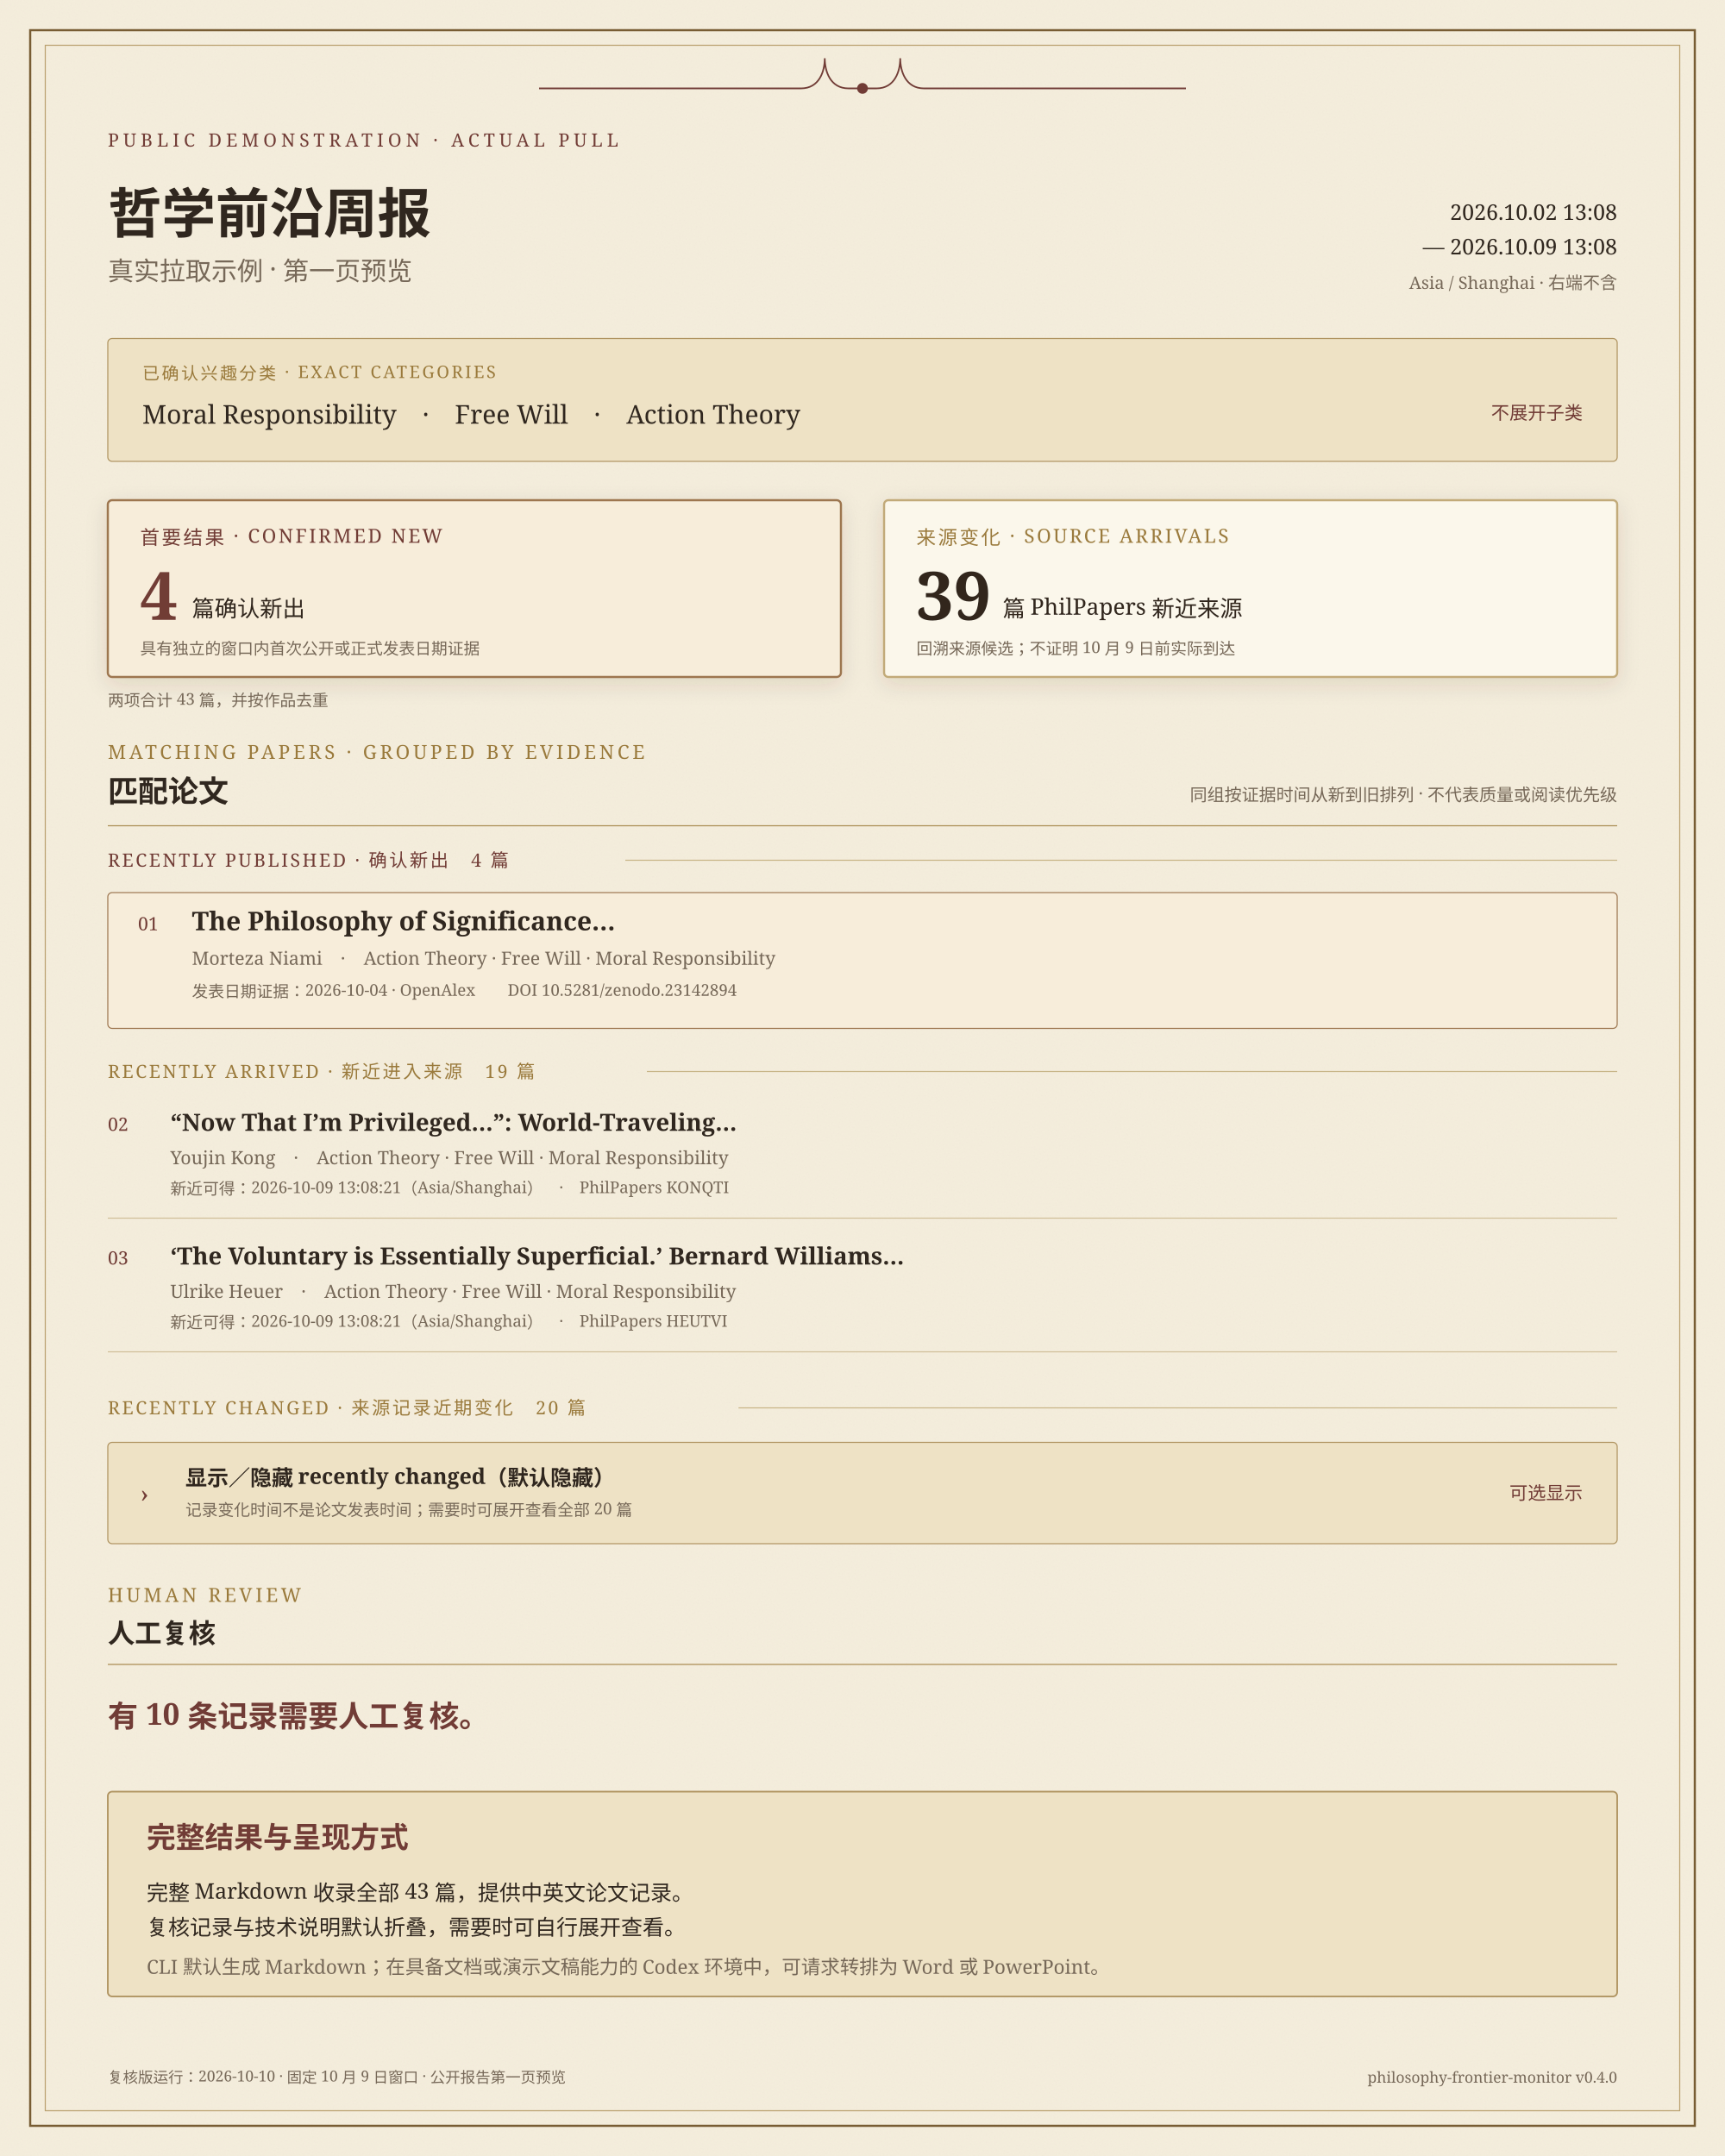
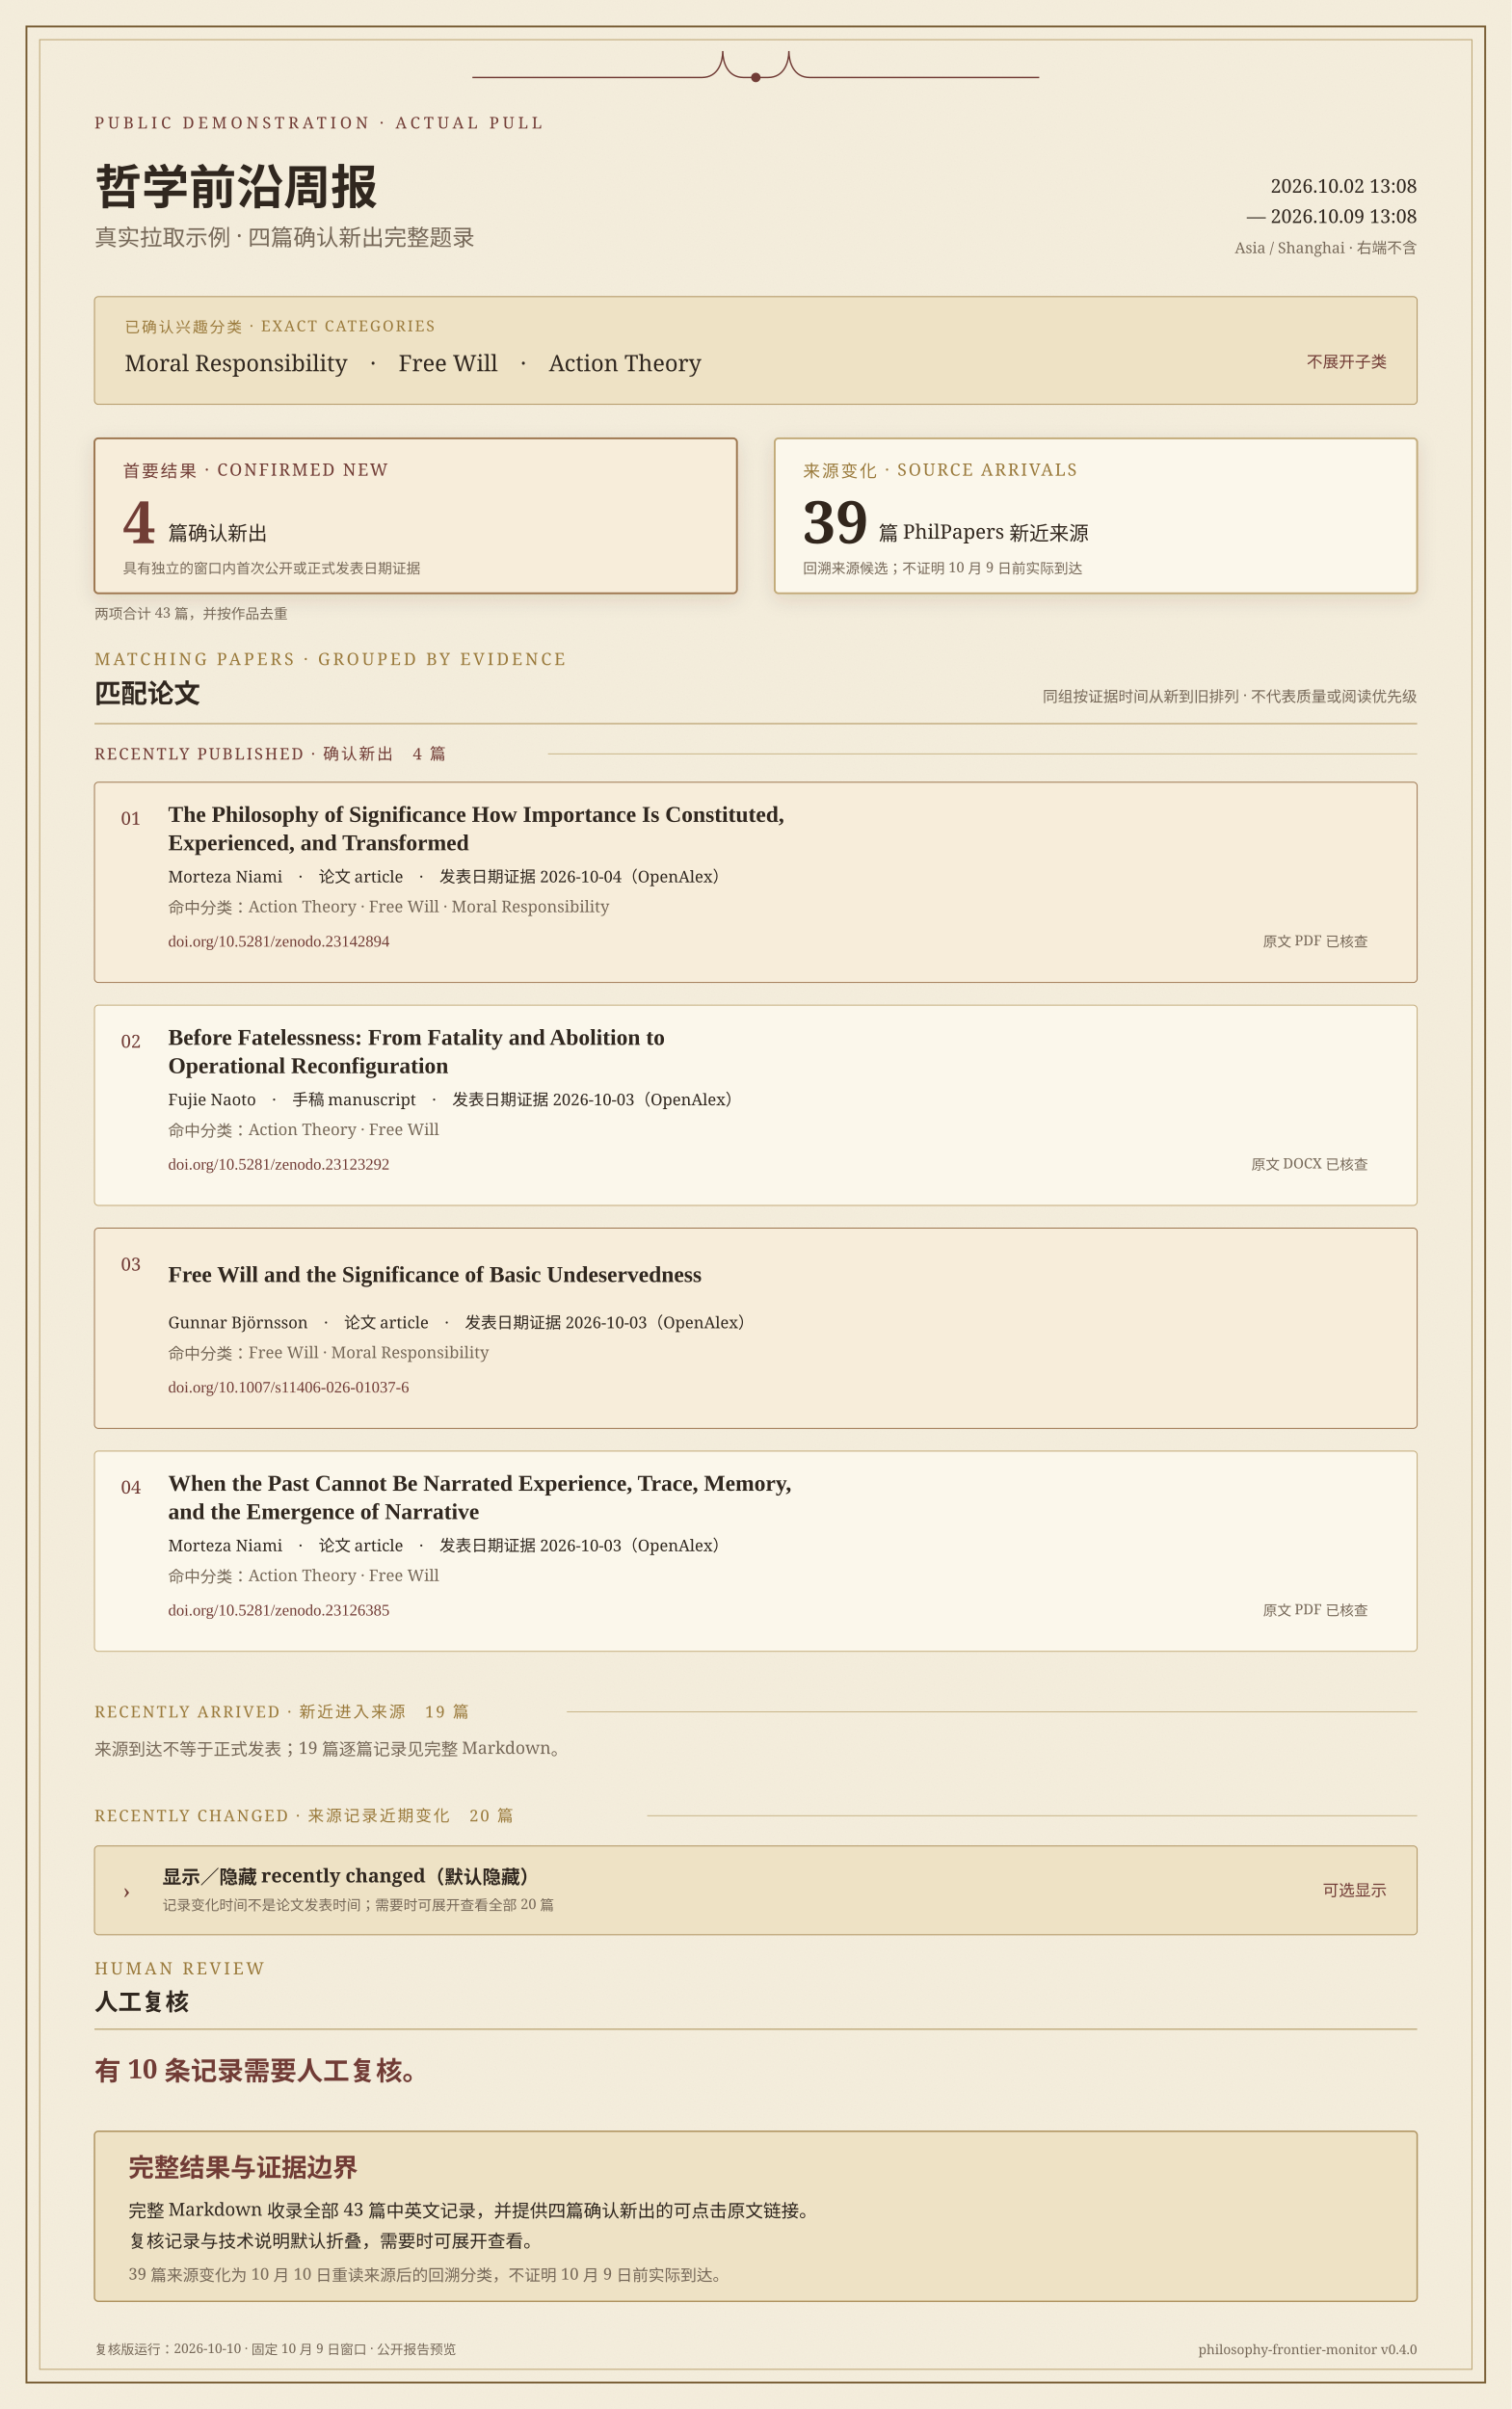
- <svg xmlns="http://www.w3.org/2000/svg" width="1600" height="2000" viewBox="0 0 1600 2000">
+ <svg xmlns="http://www.w3.org/2000/svg" width="1600" height="2550" viewBox="0 0 1600 2550">
  <defs>
    <filter id="paper" x="-10%" y="-10%" width="120%" height="120%">
      <feTurbulence type="fractalNoise" baseFrequency="0.65" numOctaves="3" seed="29" result="noise" />
      <feColorMatrix in="noise" type="saturate" values="0" result="mono" />
      <feComponentTransfer in="mono" result="faint">
        <feFuncA type="table" tableValues="0 0.045" />
      </feComponentTransfer>
      <feBlend in="SourceGraphic" in2="faint" mode="multiply" />
    </filter>
    <filter id="shadow" x="-15%" y="-15%" width="130%" height="140%">
      <feDropShadow dx="0" dy="6" stdDeviation="10" flood-color="#4a3a27" flood-opacity="0.12" />
    </filter>
    <style>.serif{font-family:"Noto Serif SC","Source Han Serif SC",SimSun,serif}.latin{font-family:Georgia,"Times New Roman",serif}.ink{fill:#30271f}.muted{fill:#766858}.wine{fill:#713c36}.gold{fill:#9a7a3c}</style>
  </defs>
-   <rect width="1600" height="2000" fill="#f4eddc" filter="url(#paper)" />
-   <rect x="28" y="28" width="1544" height="1944" fill="none" stroke="#785d34" stroke-width="2" />
-   <rect x="42" y="42" width="1516" height="1916" fill="none" stroke="#baa16f" />
+   <rect width="1600" height="2550" fill="#f4eddc" filter="url(#paper)" />
+   <rect x="28" y="28" width="1544" height="2494" fill="none" stroke="#785d34" stroke-width="2" />
+   <rect x="42" y="42" width="1516" height="2466" fill="none" stroke="#baa16f" />
  <g transform="translate(800 82)" fill="none" stroke="#713c36" stroke-width="1.5">
    <path d="M-300 0h243c17 0 22-16 22-28 0 12 5 28 22 28h13" />
    <path d="M300 0H57C40 0 35-16 35-28c0 12-5 28-22 28H0" />
    <circle r="5" fill="#713c36" stroke="none" />
  </g>
  <g class="serif">
    <text x="100" y="136" font-size="17" letter-spacing="4" class="wine">PUBLIC DEMONSTRATION · ACTUAL PULL</text>
    <text x="100" y="216" font-size="50" font-weight="700" class="ink">哲学前沿周报</text>
-     <text x="100" y="260" font-size="24" class="muted">真实拉取示例 · 第一页预览</text>
+     <text x="100" y="260" font-size="24" class="muted">真实拉取示例 · 四篇确认新出完整题录</text>
    <text x="1500" y="204" text-anchor="end" font-size="20" class="ink">2026.10.02 13:08</text>
    <text x="1500" y="236" text-anchor="end" font-size="20" class="ink">— 2026.10.09 13:08</text>
    <text x="1500" y="268" text-anchor="end" font-size="16" class="muted">Asia / Shanghai · 右端不含</text>
  </g>
  <g class="serif" transform="translate(100 314)">
    <rect width="1400" height="114" rx="4" fill="#eee2c5" stroke="#af9360" />
    <text x="32" y="38" font-size="16" letter-spacing="2" class="gold">已确认兴趣分类 · EXACT CATEGORIES</text>
    <text x="32" y="79" font-size="24" class="ink">Moral Responsibility　·　Free Will　·　Action Theory</text>
    <text x="1368" y="75" text-anchor="end" font-size="17" class="wine">不展开子类</text>
  </g>
  <g class="serif" transform="translate(100 464)" filter="url(#shadow)">
    <g>
      <rect width="680" height="164" rx="4" fill="#f7edda" stroke="#9d7650" stroke-width="2" />
      <text x="30" y="41" font-size="18" letter-spacing="2" class="wine">首要结果 · CONFIRMED NEW</text>
      <text x="30" y="111" font-size="62" font-weight="700" class="wine">4</text>
      <text x="78" y="108" font-size="21" class="ink">篇确认新出</text>
      <text x="30" y="143" font-size="15" class="muted">具有独立的窗口内首次公开或正式发表日期证据</text>
    </g>
    <g transform="translate(720)">
      <rect width="680" height="164" rx="4" fill="#fbf7eb" stroke="#c2aa79" stroke-width="2" />
      <text x="30" y="41" font-size="18" letter-spacing="2" class="gold">来源变化 · SOURCE ARRIVALS</text>
      <text x="30" y="111" font-size="62" font-weight="700" class="ink">39</text>
      <text x="110" y="108" font-size="21" class="ink">篇 PhilPapers 新近来源</text>
      <text x="30" y="143" font-size="15" class="muted">回溯来源候选；不证明 10 月 9 日前实际到达</text>
    </g>
  </g>
  <g class="serif">
    <text x="100" y="655" font-size="15" class="muted">两项合计 43 篇，并按作品去重</text>
  </g>
  <g class="serif" transform="translate(100 704)">
    <text y="0" font-size="18" letter-spacing="3" class="gold">MATCHING PAPERS · GROUPED BY EVIDENCE</text>
    <text y="40" font-size="28" font-weight="700" class="ink">匹配论文</text>
    <text x="1400" y="39" text-anchor="end" font-size="16" class="muted">同组按证据时间从新到旧排列 · 不代表质量或阅读优先级</text>
    <path d="M0 62h1400" stroke="#aa8d53" />
  </g>
  <g class="serif" transform="translate(100 804)">
    <text y="0" font-size="17" letter-spacing="2" class="wine">RECENTLY PUBLISHED · 确认新出　4 篇</text>
    <path d="M480 -6h920" stroke="#c7b486" />
-     <rect y="24" width="1400" height="126" rx="4" fill="#f7edda" stroke="#9d7650" />
-     <text x="28" y="59" font-size="17" class="wine">01</text>
-     <text x="78" y="59" font-size="24" font-weight="700" class="ink">The Philosophy of Significance…</text>
-     <text x="78" y="91" font-size="17" class="muted">Morteza Niami　·　Action Theory · Free Will · Moral Responsibility</text>
-     <text x="78" y="121" font-size="15" class="muted">发表日期证据：2026-10-04 · OpenAlex　　DOI 10.5281/zenodo.23142894</text>
  </g>
-   <g class="serif" transform="translate(100 1000)">
+   <g class="serif" transform="translate(100 828)">
+     <rect width="1400" height="212" rx="4" fill="#f7edda" stroke="#9d7650" />
+     <text x="28" y="45" font-size="19" class="wine">01</text>
+     <text x="78" y="42" font-size="24" font-weight="700" class="ink latin">The Philosophy of Significance How Importance Is Constituted,</text>
+     <text x="78" y="72" font-size="24" font-weight="700" class="ink latin">Experienced, and Transformed</text>
+     <text x="78" y="106" font-size="17" class="ink">Morteza Niami　·　论文 article　·　发表日期证据 2026-10-04（OpenAlex）</text>
+     <text x="78" y="139" font-size="17" class="muted">命中分类：Action Theory · Free Will · Moral Responsibility</text>
+     <text x="78" y="174" font-size="17" class="wine latin">doi.org/10.5281/zenodo.23142894</text>
+     <text x="1348" y="174" text-anchor="end" font-size="15" class="muted">原文 PDF 已核查</text>
+   </g>
+   <g class="serif" transform="translate(100 1064)">
+     <rect width="1400" height="212" rx="4" fill="#fbf7eb" stroke="#c2aa79" />
+     <text x="28" y="45" font-size="19" class="wine">02</text>
+     <text x="78" y="42" font-size="24" font-weight="700" class="ink latin">Before Fatelessness: From Fatality and Abolition to</text>
+     <text x="78" y="72" font-size="24" font-weight="700" class="ink latin">Operational Reconfiguration</text>
+     <text x="78" y="106" font-size="17" class="ink">Fujie Naoto　·　手稿 manuscript　·　发表日期证据 2026-10-03（OpenAlex）</text>
+     <text x="78" y="139" font-size="17" class="muted">命中分类：Action Theory · Free Will</text>
+     <text x="78" y="174" font-size="17" class="wine latin">doi.org/10.5281/zenodo.23123292</text>
+     <text x="1348" y="174" text-anchor="end" font-size="15" class="muted">原文 DOCX 已核查</text>
+   </g>
+   <g class="serif" transform="translate(100 1300)">
+     <rect width="1400" height="212" rx="4" fill="#f7edda" stroke="#9d7650" />
+     <text x="28" y="45" font-size="19" class="wine">03</text>
+     <text x="78" y="57" font-size="24" font-weight="700" class="ink latin">Free Will and the Significance of Basic Undeservedness</text>
+     <text x="78" y="106" font-size="17" class="ink">Gunnar Björnsson　·　论文 article　·　发表日期证据 2026-10-03（OpenAlex）</text>
+     <text x="78" y="139" font-size="17" class="muted">命中分类：Free Will · Moral Responsibility</text>
+     <text x="78" y="174" font-size="17" class="wine latin">doi.org/10.1007/s11406-026-01037-6</text>
+   </g>
+   <g class="serif" transform="translate(100 1536)">
+     <rect width="1400" height="212" rx="4" fill="#fbf7eb" stroke="#c2aa79" />
+     <text x="28" y="45" font-size="19" class="wine">04</text>
+     <text x="78" y="42" font-size="24" font-weight="700" class="ink latin">When the Past Cannot Be Narrated Experience, Trace, Memory,</text>
+     <text x="78" y="72" font-size="24" font-weight="700" class="ink latin">and the Emergence of Narrative</text>
+     <text x="78" y="106" font-size="17" class="ink">Morteza Niami　·　论文 article　·　发表日期证据 2026-10-03（OpenAlex）</text>
+     <text x="78" y="139" font-size="17" class="muted">命中分类：Action Theory · Free Will</text>
+     <text x="78" y="174" font-size="17" class="wine latin">doi.org/10.5281/zenodo.23126385</text>
+     <text x="1348" y="174" text-anchor="end" font-size="15" class="muted">原文 PDF 已核查</text>
+   </g>
+   <g class="serif" transform="translate(100 1818)">
    <text y="0" font-size="17" letter-spacing="2" class="gold">RECENTLY ARRIVED · 新近进入来源　19 篇</text>
    <path d="M500 -6h900" stroke="#c7b486" />
-     <g transform="translate(0 24)">
-       <text y="25" font-size="17" class="wine">02</text>
-       <text x="58" y="25" font-size="22" font-weight="700" class="ink">“Now That I’m Privileged…”: World-Traveling…</text>
-       <text x="58" y="56" font-size="17" class="muted">Youjin Kong　·　Action Theory · Free Will · Moral Responsibility</text>
-       <text x="58" y="84" font-size="15" class="muted">新近可得：2026-10-09 13:08:21（Asia/Shanghai）　·　PhilPapers KONQTI</text>
-       <path d="M0 106h1400" stroke="#d0bf99" />
-     </g>
-     <g transform="translate(0 148)">
-       <text y="25" font-size="17" class="wine">03</text>
-       <text x="58" y="25" font-size="22" font-weight="700" class="ink">‘The Voluntary is Essentially Superficial.’ Bernard Williams…</text>
-       <text x="58" y="56" font-size="17" class="muted">Ulrike Heuer　·　Action Theory · Free Will · Moral Responsibility</text>
-       <text x="58" y="84" font-size="15" class="muted">新近可得：2026-10-09 13:08:21（Asia/Shanghai）　·　PhilPapers HEUTVI</text>
-       <path d="M0 106h1400" stroke="#d0bf99" />
-     </g>
+     <text y="40" font-size="18" class="muted">来源到达不等于正式发表；19 篇逐篇记录见完整 Markdown。</text>
  </g>
-   <g class="serif" transform="translate(100 1312)">
+   <g class="serif" transform="translate(100 1928)">
    <text y="0" font-size="17" letter-spacing="2" class="gold">RECENTLY CHANGED · 来源记录近期变化　20 篇</text>
    <path d="M585 -6h815" stroke="#c7b486" />
    <rect y="26" width="1400" height="94" rx="4" fill="#eee2c5" stroke="#af9360" />
    <text x="30" y="82" font-size="24" class="wine">›</text>
    <text x="72" y="66" font-size="20" font-weight="700" class="ink">显示／隐藏 recently changed（默认隐藏）</text>
    <text x="72" y="94" font-size="15" class="muted">记录变化时间不是论文发表时间；需要时可展开查看全部 20 篇</text>
    <text x="1368" y="79" text-anchor="end" font-size="17" class="wine">可选显示</text>
  </g>
-   <g class="serif" transform="translate(100 1486)">
+   <g class="serif" transform="translate(100 2090)">
    <text y="0" font-size="18" letter-spacing="3" class="gold">HUMAN REVIEW</text>
    <text y="38" font-size="25" font-weight="700" class="ink">人工复核</text>
    <path d="M0 58h1400" stroke="#aa8d53" />
-     <text y="116" font-size="28" font-weight="700" class="wine">有 10 条记录需要人工复核。</text>
+     <text y="112" font-size="28" font-weight="700" class="wine">有 10 条记录需要人工复核。</text>
  </g>
-   <g class="serif" transform="translate(100 1662)">
-     <rect width="1400" height="190" rx="4" fill="#eee2c5" stroke="#af9360" stroke-width="1.5" />
-     <text x="36" y="52" font-size="27" font-weight="700" class="wine">完整结果与呈现方式</text>
-     <text x="36" y="101" font-size="20" class="ink">完整 Markdown 收录全部 43 篇，提供中英文论文记录。</text>
-     <text x="36" y="133" font-size="20" class="ink">复核记录与技术说明默认折叠，需要时可自行展开查看。</text>
-     <text x="36" y="169" font-size="18" class="muted">CLI 默认生成 Markdown；在具备文档或演示文稿能力的 Codex 环境中，可请求转排为 Word 或 PowerPoint。</text>
+   <g class="serif" transform="translate(100 2256)">
+     <rect width="1400" height="180" rx="4" fill="#eee2c5" stroke="#af9360" stroke-width="1.5" />
+     <text x="36" y="48" font-size="27" font-weight="700" class="wine">完整结果与证据边界</text>
+     <text x="36" y="91" font-size="19" class="ink">完整 Markdown 收录全部 43 篇中英文记录，并提供四篇确认新出的可点击原文链接。</text>
+     <text x="36" y="123" font-size="19" class="ink">复核记录与技术说明默认折叠，需要时可展开查看。</text>
+     <text x="36" y="157" font-size="17" class="muted">39 篇来源变化为 10 月 10 日重读来源后的回溯分类，不证明 10 月 9 日前实际到达。</text>
  </g>
  <g class="serif">
-     <text x="100" y="1932" font-size="14" class="muted">复核版运行：2026-10-10 · 固定 10 月 9 日窗口 · 公开报告第一页预览</text>
-     <text x="1500" y="1932" text-anchor="end" font-size="14" class="muted">philosophy-frontier-monitor v0.4.0</text>
+     <text x="100" y="2492" font-size="14" class="muted">复核版运行：2026-10-10 · 固定 10 月 9 日窗口 · 公开报告预览</text>
+     <text x="1500" y="2492" text-anchor="end" font-size="14" class="muted">philosophy-frontier-monitor v0.4.0</text>
  </g>
</svg>
